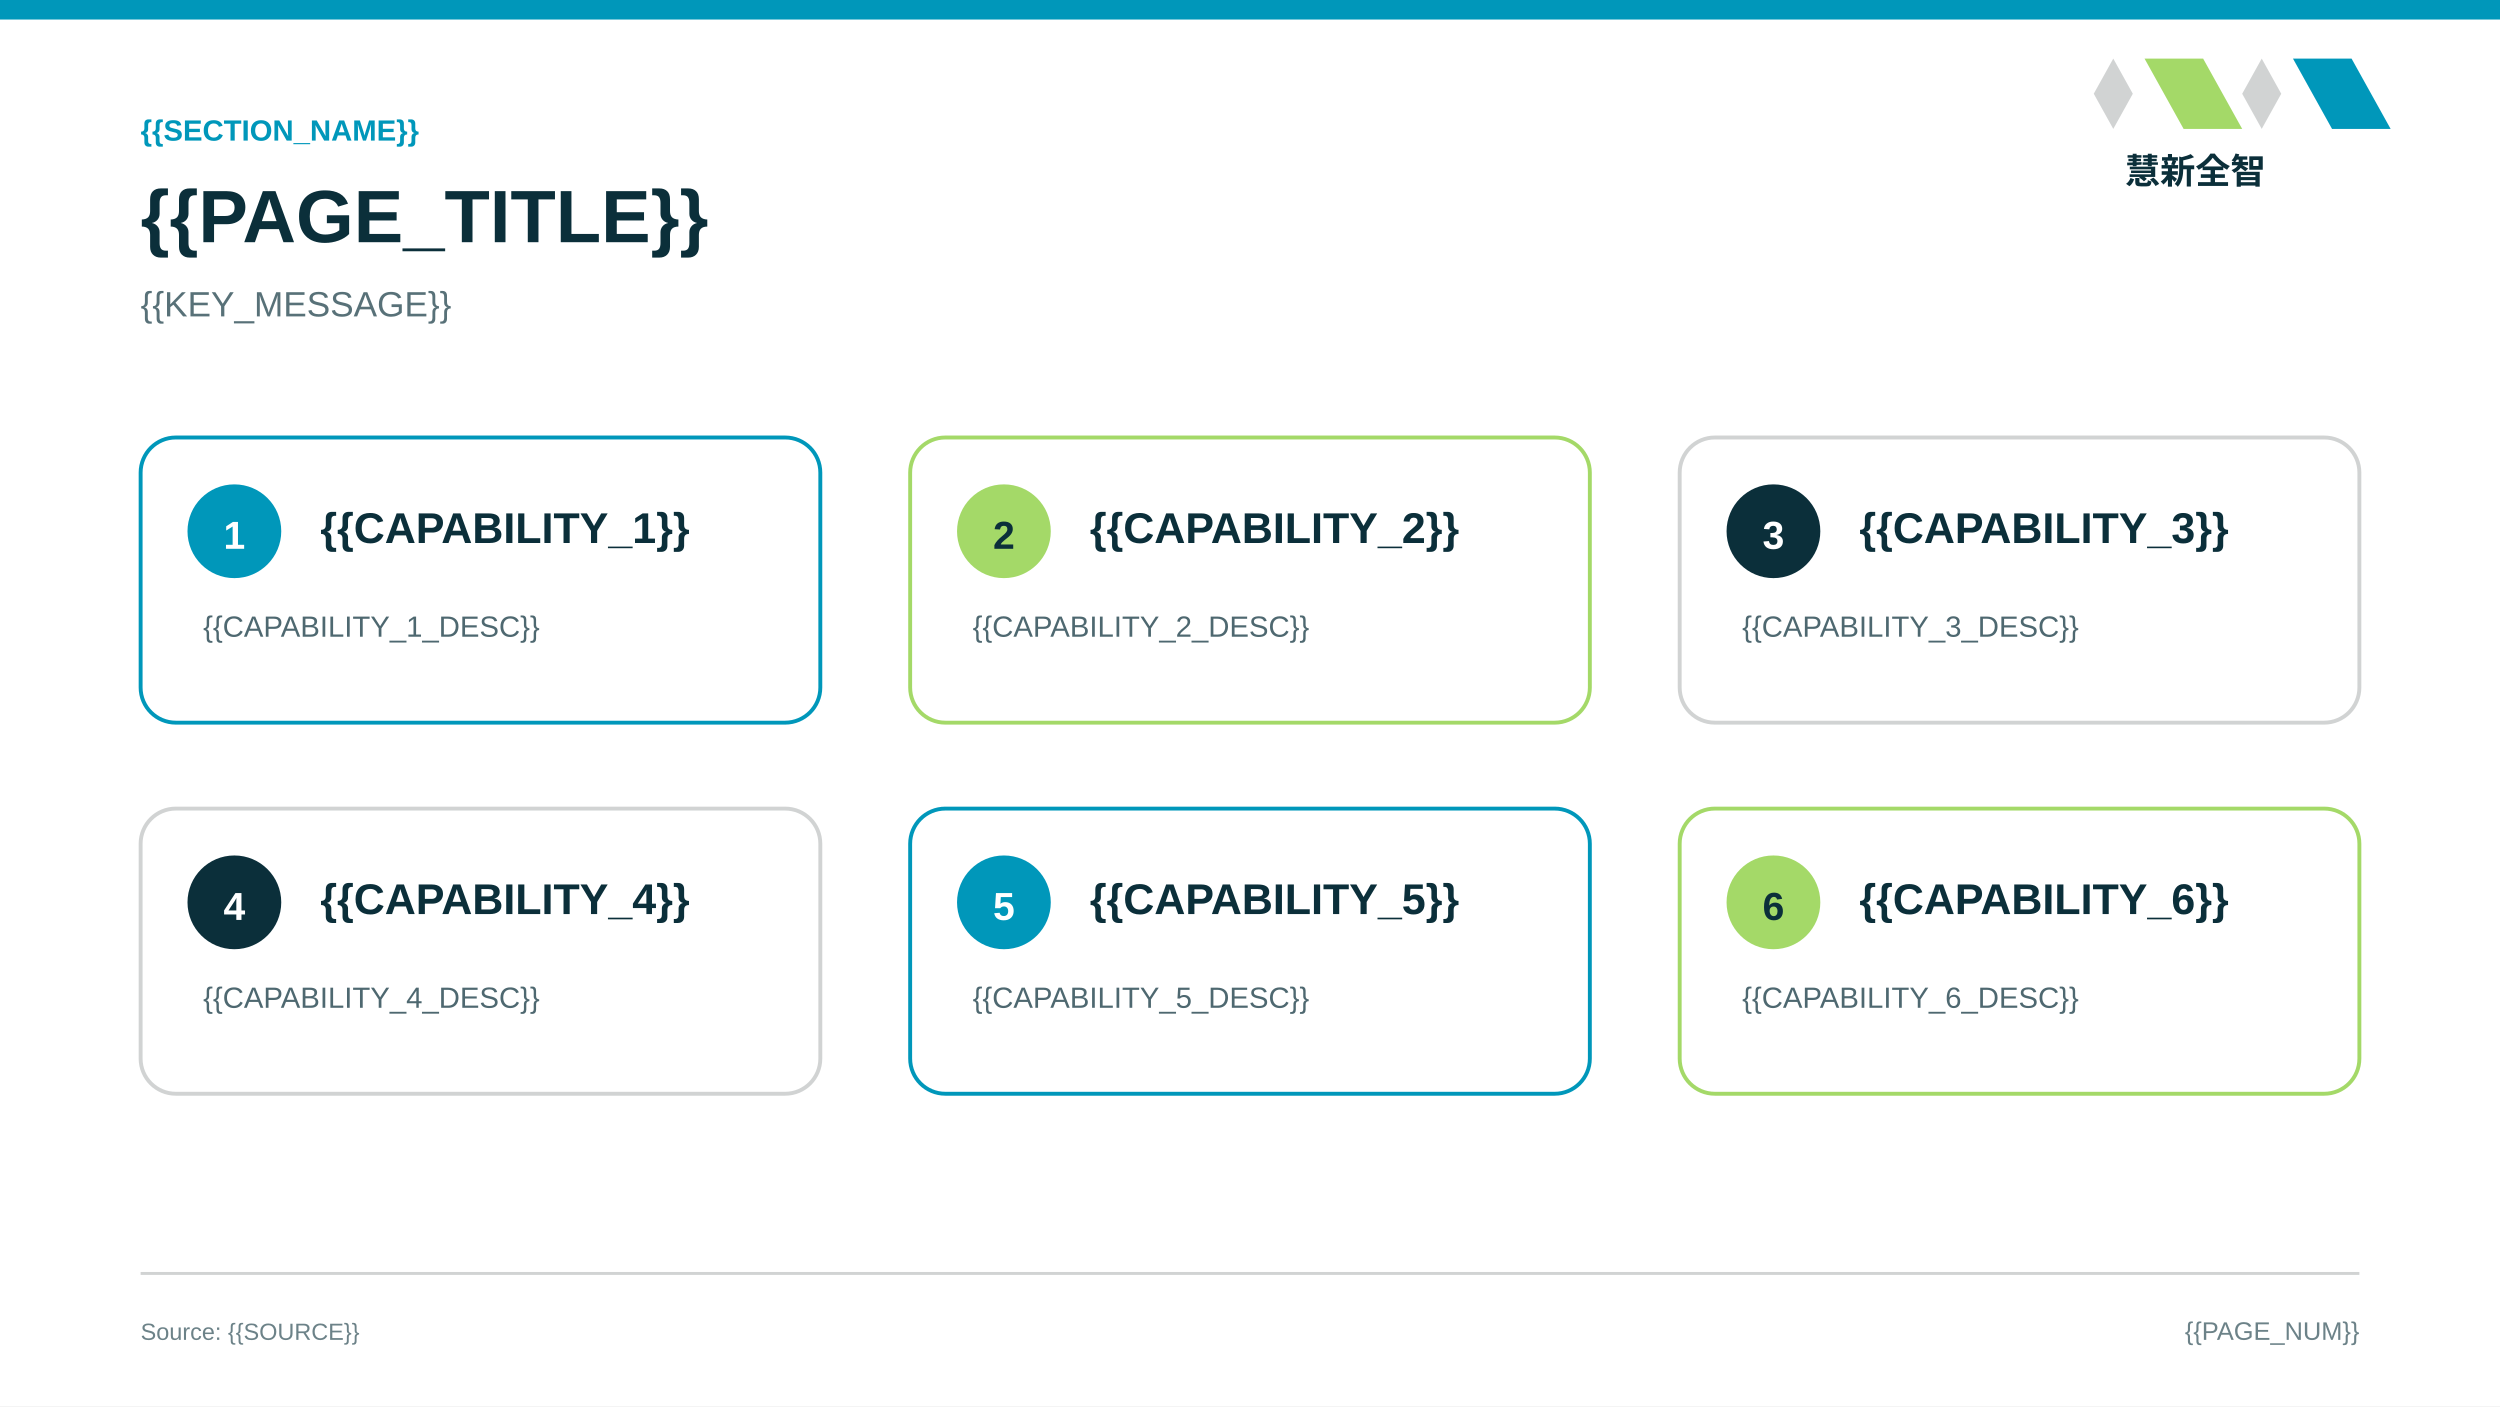
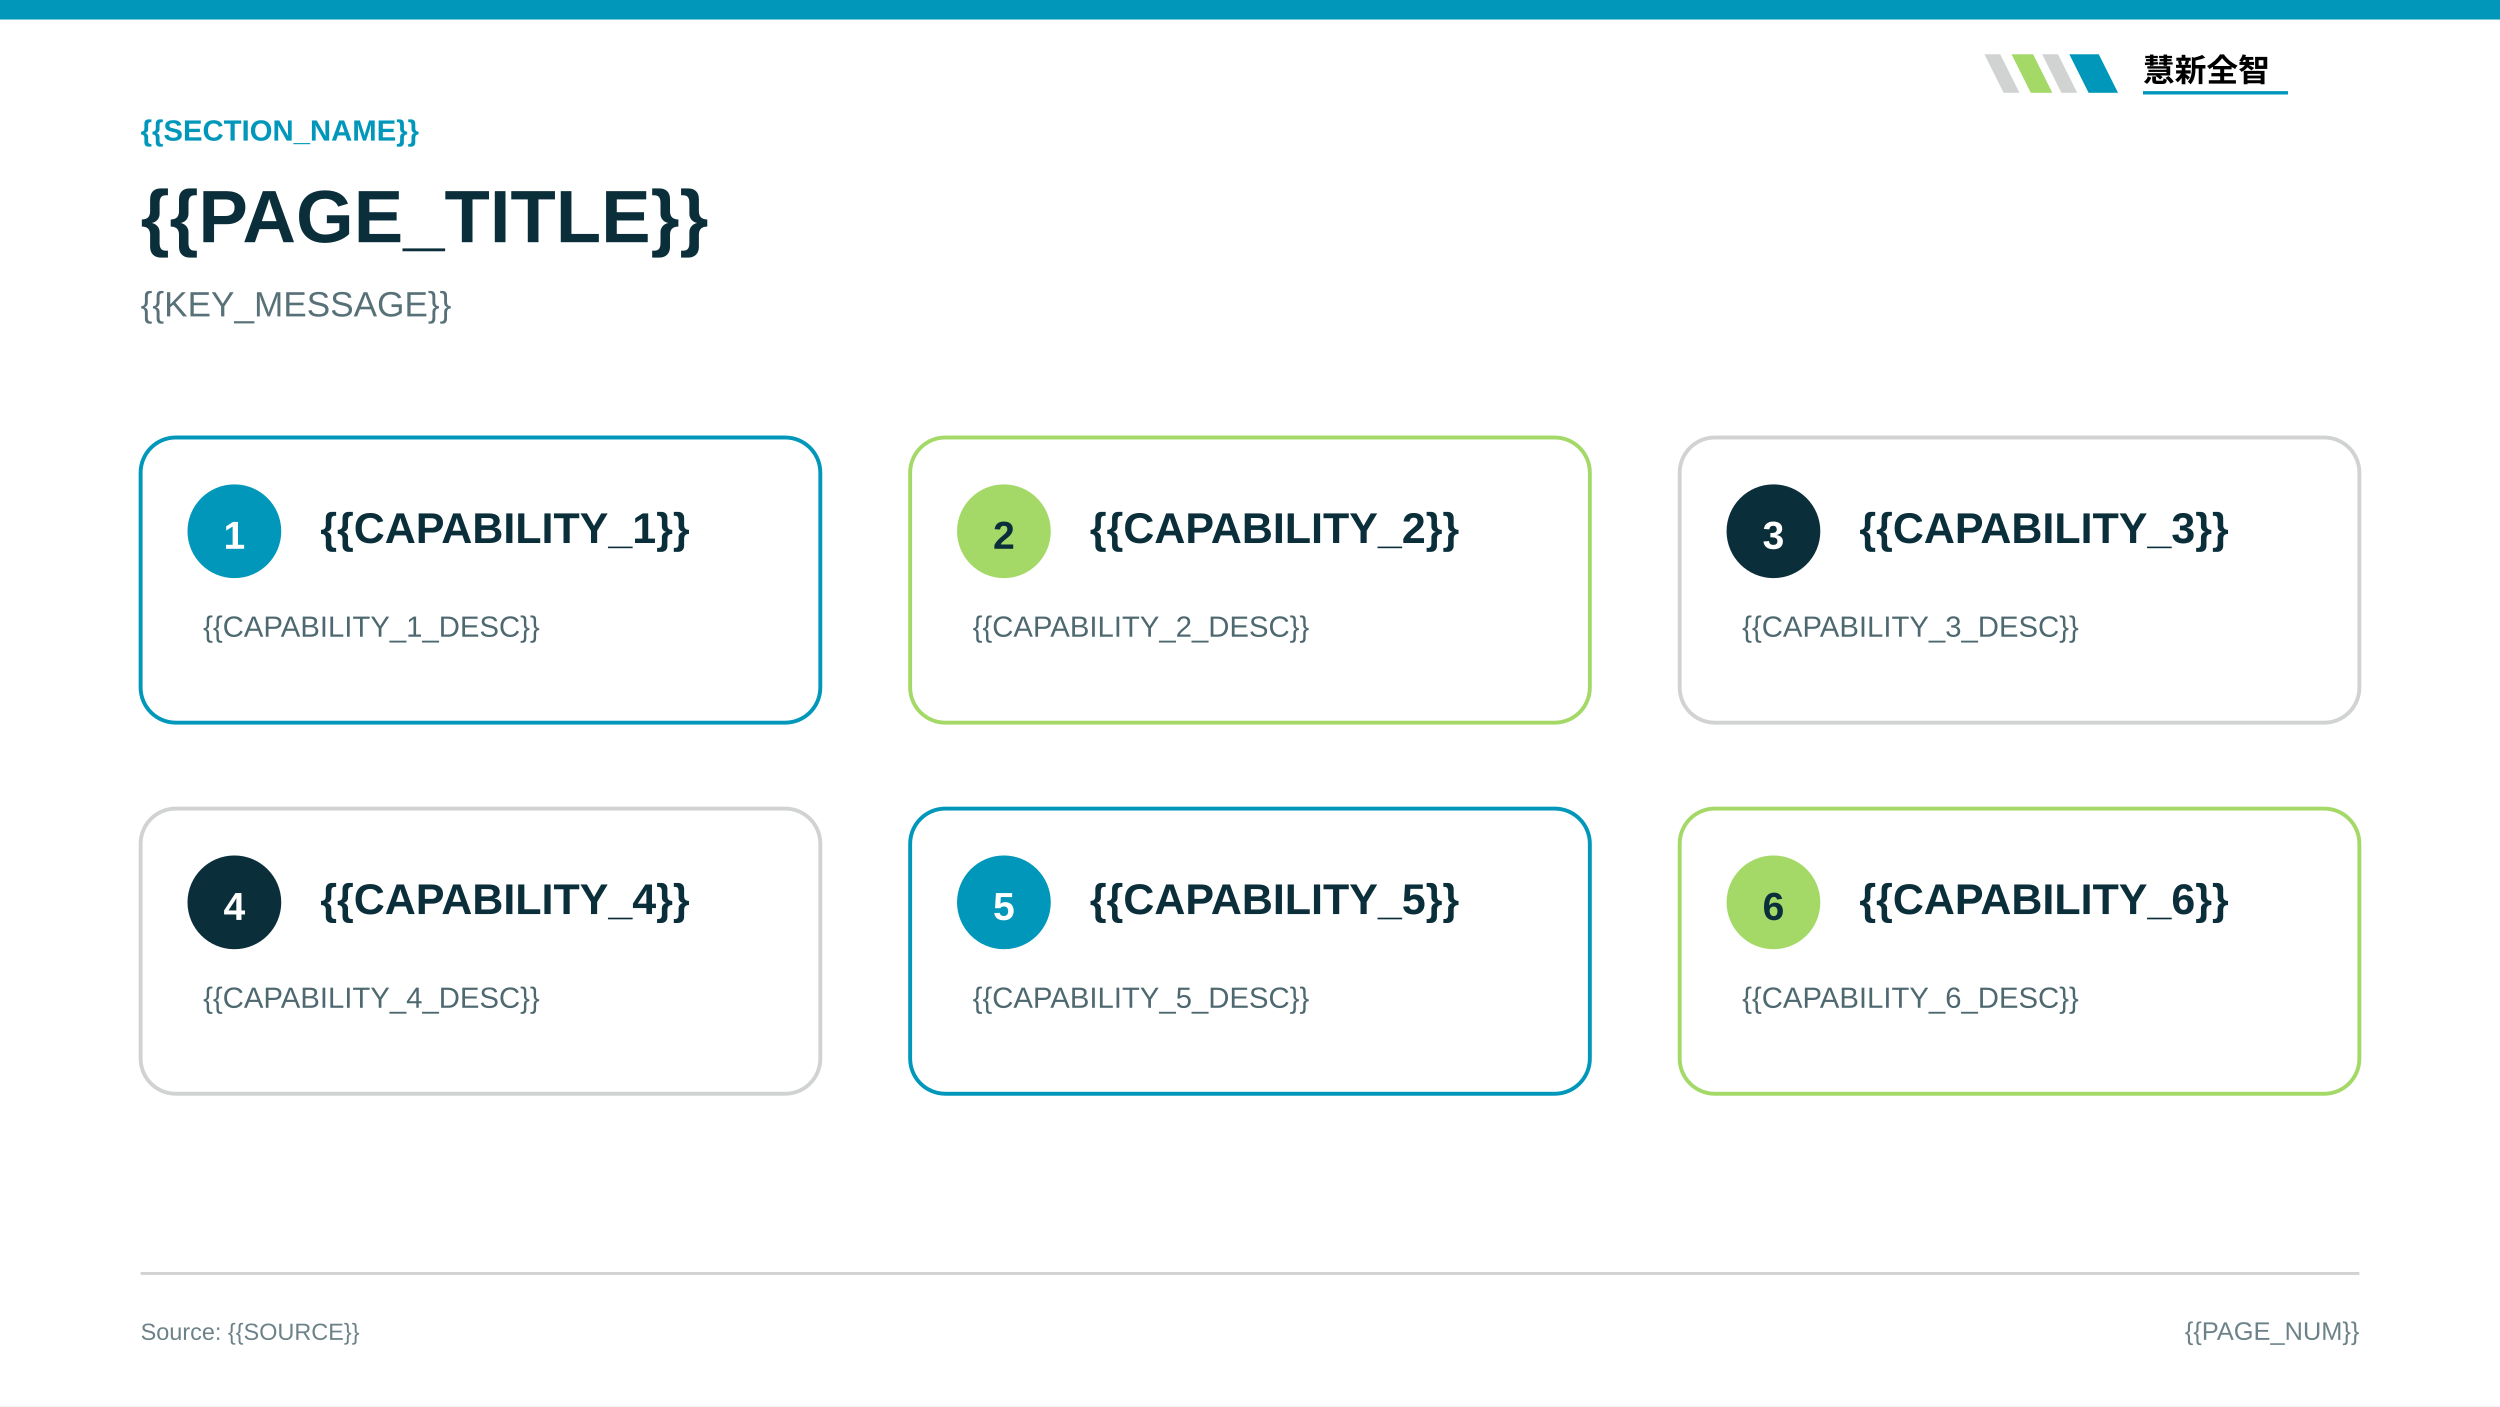
<svg xmlns="http://www.w3.org/2000/svg" viewBox="0 0 1280 720">
  <rect x="0" y="0" width="1280" height="720" fill="#FFFFFF" />
  <rect x="0" y="0" width="1280" height="10" fill="#0097BA" />
  <text x="72" y="72" fill="#0097BA" font-family="Microsoft YaHei, PingFang SC, Arial, sans-serif" font-size="15" font-weight="700">{{SECTION_NAME}}</text>
  <text x="72" y="124" fill="#0B2F3A" font-family="Microsoft YaHei, PingFang SC, Arial, sans-serif" font-size="38" font-weight="700">{{PAGE_TITLE}}</text>
  <text x="72" y="162" fill="#0B2F3A" fill-opacity="0.68" font-family="Microsoft YaHei, PingFang SC, Arial, sans-serif" font-size="18">{{KEY_MESSAGE}}</text>
-   <g id="huixin-mark">
-     <polygon points="1072,48 1082,30 1092,48 1082,66" fill="#D1D3D3" />
-     <polygon points="1098,30 1128,30 1148,66 1118,66" fill="#A4D968" />
-     <polygon points="1148,48 1158,30 1168,48 1158,66" fill="#D1D3D3" />
-     <polygon points="1174,30 1204,30 1224,66 1194,66" fill="#0097BA" />
-     <text x="1088" y="94" fill="#0B2F3A" font-family="Microsoft YaHei, PingFang SC, Arial, sans-serif" font-size="18" font-weight="700">慧新全智</text>
+   <g id="huixin-logo" transform="translate(1016 22) scale(0.58)">
+     <polygon points="0,10 14,10 31,44 17,44" fill="#D1D3D3" />
+     <polygon points="24,10 43,10 60,44 41,44" fill="#A4D968" />
+     <polygon points="51,10 65,10 82,44 68,44" fill="#D1D3D3" />
+     <polygon points="75,10 101,10 118,44 92,44" fill="#0097BA" />
+     <text x="140" y="34" fill="#000000" font-family="Microsoft YaHei, PingFang SC, Arial, sans-serif" font-size="28" font-weight="700">慧新全智</text>
+     <line x1="140" y1="44" x2="268" y2="44" stroke="#0097BA" stroke-width="3" />
  </g>
  <rect x="72" y="224" width="348" height="146" rx="18" fill="#FFFFFF" stroke="#0097BA" stroke-width="2" />
  <circle cx="120" cy="272" r="24" fill="#0097BA" />
  <text x="120" y="281" text-anchor="middle" fill="#FFFFFF" font-family="Microsoft YaHei, PingFang SC, Arial, sans-serif" font-size="20" font-weight="700">1</text>
  <text x="164" y="278" fill="#0B2F3A" font-family="Microsoft YaHei, PingFang SC, Arial, sans-serif" font-size="22" font-weight="700">{{CAPABILITY_1}}</text>
  <text x="104" y="326" fill="#0B2F3A" fill-opacity="0.72" font-family="Microsoft YaHei, PingFang SC, Arial, sans-serif" font-size="15">{{CAPABILITY_1_DESC}}</text>
  <rect x="466" y="224" width="348" height="146" rx="18" fill="#FFFFFF" stroke="#A4D968" stroke-width="2" />
  <circle cx="514" cy="272" r="24" fill="#A4D968" />
  <text x="514" y="281" text-anchor="middle" fill="#0B2F3A" font-family="Microsoft YaHei, PingFang SC, Arial, sans-serif" font-size="20" font-weight="700">2</text>
  <text x="558" y="278" fill="#0B2F3A" font-family="Microsoft YaHei, PingFang SC, Arial, sans-serif" font-size="22" font-weight="700">{{CAPABILITY_2}}</text>
  <text x="498" y="326" fill="#0B2F3A" fill-opacity="0.72" font-family="Microsoft YaHei, PingFang SC, Arial, sans-serif" font-size="15">{{CAPABILITY_2_DESC}}</text>
  <rect x="860" y="224" width="348" height="146" rx="18" fill="#FFFFFF" stroke="#D1D3D3" stroke-width="2" />
  <circle cx="908" cy="272" r="24" fill="#0B2F3A" />
  <text x="908" y="281" text-anchor="middle" fill="#FFFFFF" font-family="Microsoft YaHei, PingFang SC, Arial, sans-serif" font-size="20" font-weight="700">3</text>
  <text x="952" y="278" fill="#0B2F3A" font-family="Microsoft YaHei, PingFang SC, Arial, sans-serif" font-size="22" font-weight="700">{{CAPABILITY_3}}</text>
  <text x="892" y="326" fill="#0B2F3A" fill-opacity="0.72" font-family="Microsoft YaHei, PingFang SC, Arial, sans-serif" font-size="15">{{CAPABILITY_3_DESC}}</text>
  <rect x="72" y="414" width="348" height="146" rx="18" fill="#FFFFFF" stroke="#D1D3D3" stroke-width="2" />
  <circle cx="120" cy="462" r="24" fill="#0B2F3A" />
  <text x="120" y="471" text-anchor="middle" fill="#FFFFFF" font-family="Microsoft YaHei, PingFang SC, Arial, sans-serif" font-size="20" font-weight="700">4</text>
  <text x="164" y="468" fill="#0B2F3A" font-family="Microsoft YaHei, PingFang SC, Arial, sans-serif" font-size="22" font-weight="700">{{CAPABILITY_4}}</text>
  <text x="104" y="516" fill="#0B2F3A" fill-opacity="0.72" font-family="Microsoft YaHei, PingFang SC, Arial, sans-serif" font-size="15">{{CAPABILITY_4_DESC}}</text>
  <rect x="466" y="414" width="348" height="146" rx="18" fill="#FFFFFF" stroke="#0097BA" stroke-width="2" />
  <circle cx="514" cy="462" r="24" fill="#0097BA" />
  <text x="514" y="471" text-anchor="middle" fill="#FFFFFF" font-family="Microsoft YaHei, PingFang SC, Arial, sans-serif" font-size="20" font-weight="700">5</text>
  <text x="558" y="468" fill="#0B2F3A" font-family="Microsoft YaHei, PingFang SC, Arial, sans-serif" font-size="22" font-weight="700">{{CAPABILITY_5}}</text>
  <text x="498" y="516" fill="#0B2F3A" fill-opacity="0.72" font-family="Microsoft YaHei, PingFang SC, Arial, sans-serif" font-size="15">{{CAPABILITY_5_DESC}}</text>
  <rect x="860" y="414" width="348" height="146" rx="18" fill="#FFFFFF" stroke="#A4D968" stroke-width="2" />
  <circle cx="908" cy="462" r="24" fill="#A4D968" />
  <text x="908" y="471" text-anchor="middle" fill="#0B2F3A" font-family="Microsoft YaHei, PingFang SC, Arial, sans-serif" font-size="20" font-weight="700">6</text>
  <text x="952" y="468" fill="#0B2F3A" font-family="Microsoft YaHei, PingFang SC, Arial, sans-serif" font-size="22" font-weight="700">{{CAPABILITY_6}}</text>
  <text x="892" y="516" fill="#0B2F3A" fill-opacity="0.72" font-family="Microsoft YaHei, PingFang SC, Arial, sans-serif" font-size="15">{{CAPABILITY_6_DESC}}</text>
  <line x1="72" y1="652" x2="1208" y2="652" stroke="#D1D3D3" stroke-width="1.5" />
  <text x="72" y="686" fill="#0B2F3A" fill-opacity="0.6" font-family="Microsoft YaHei, PingFang SC, Arial, sans-serif" font-size="12">Source: {{SOURCE}}</text>
  <text x="1208" y="686" text-anchor="end" fill="#0B2F3A" fill-opacity="0.6" font-family="Microsoft YaHei, PingFang SC, Arial, sans-serif" font-size="13">{{PAGE_NUM}}</text>
</svg>
